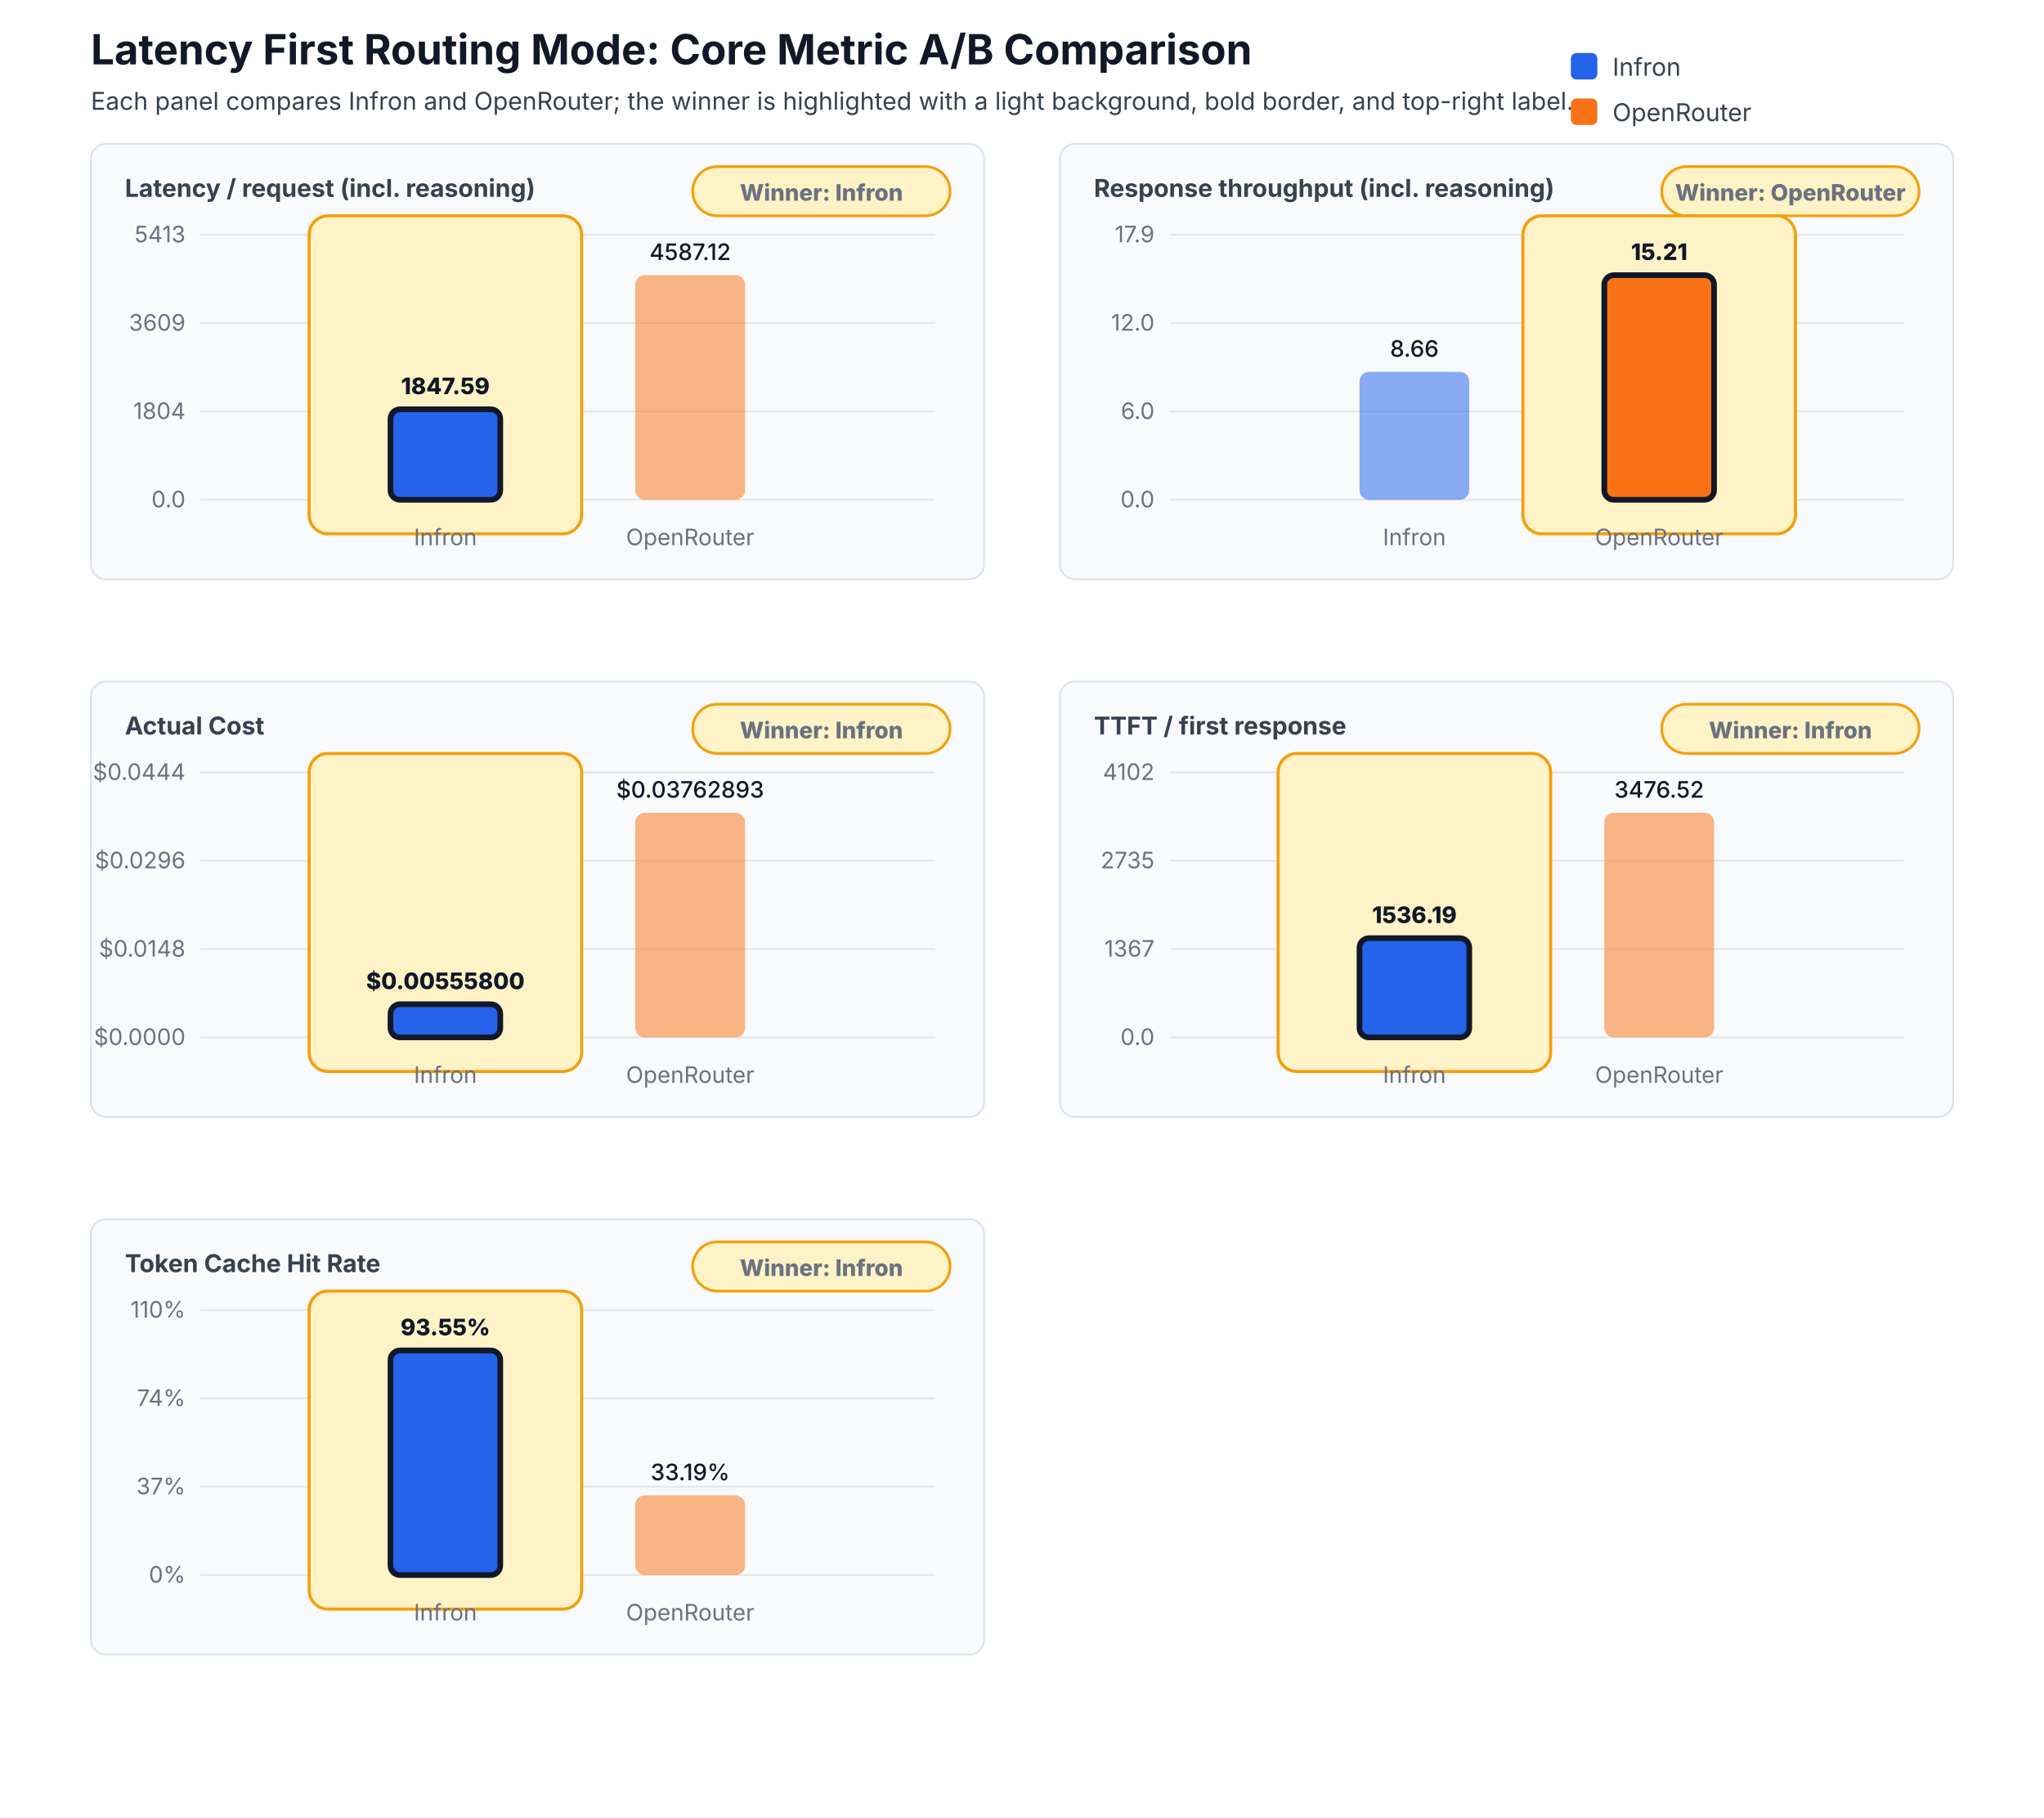
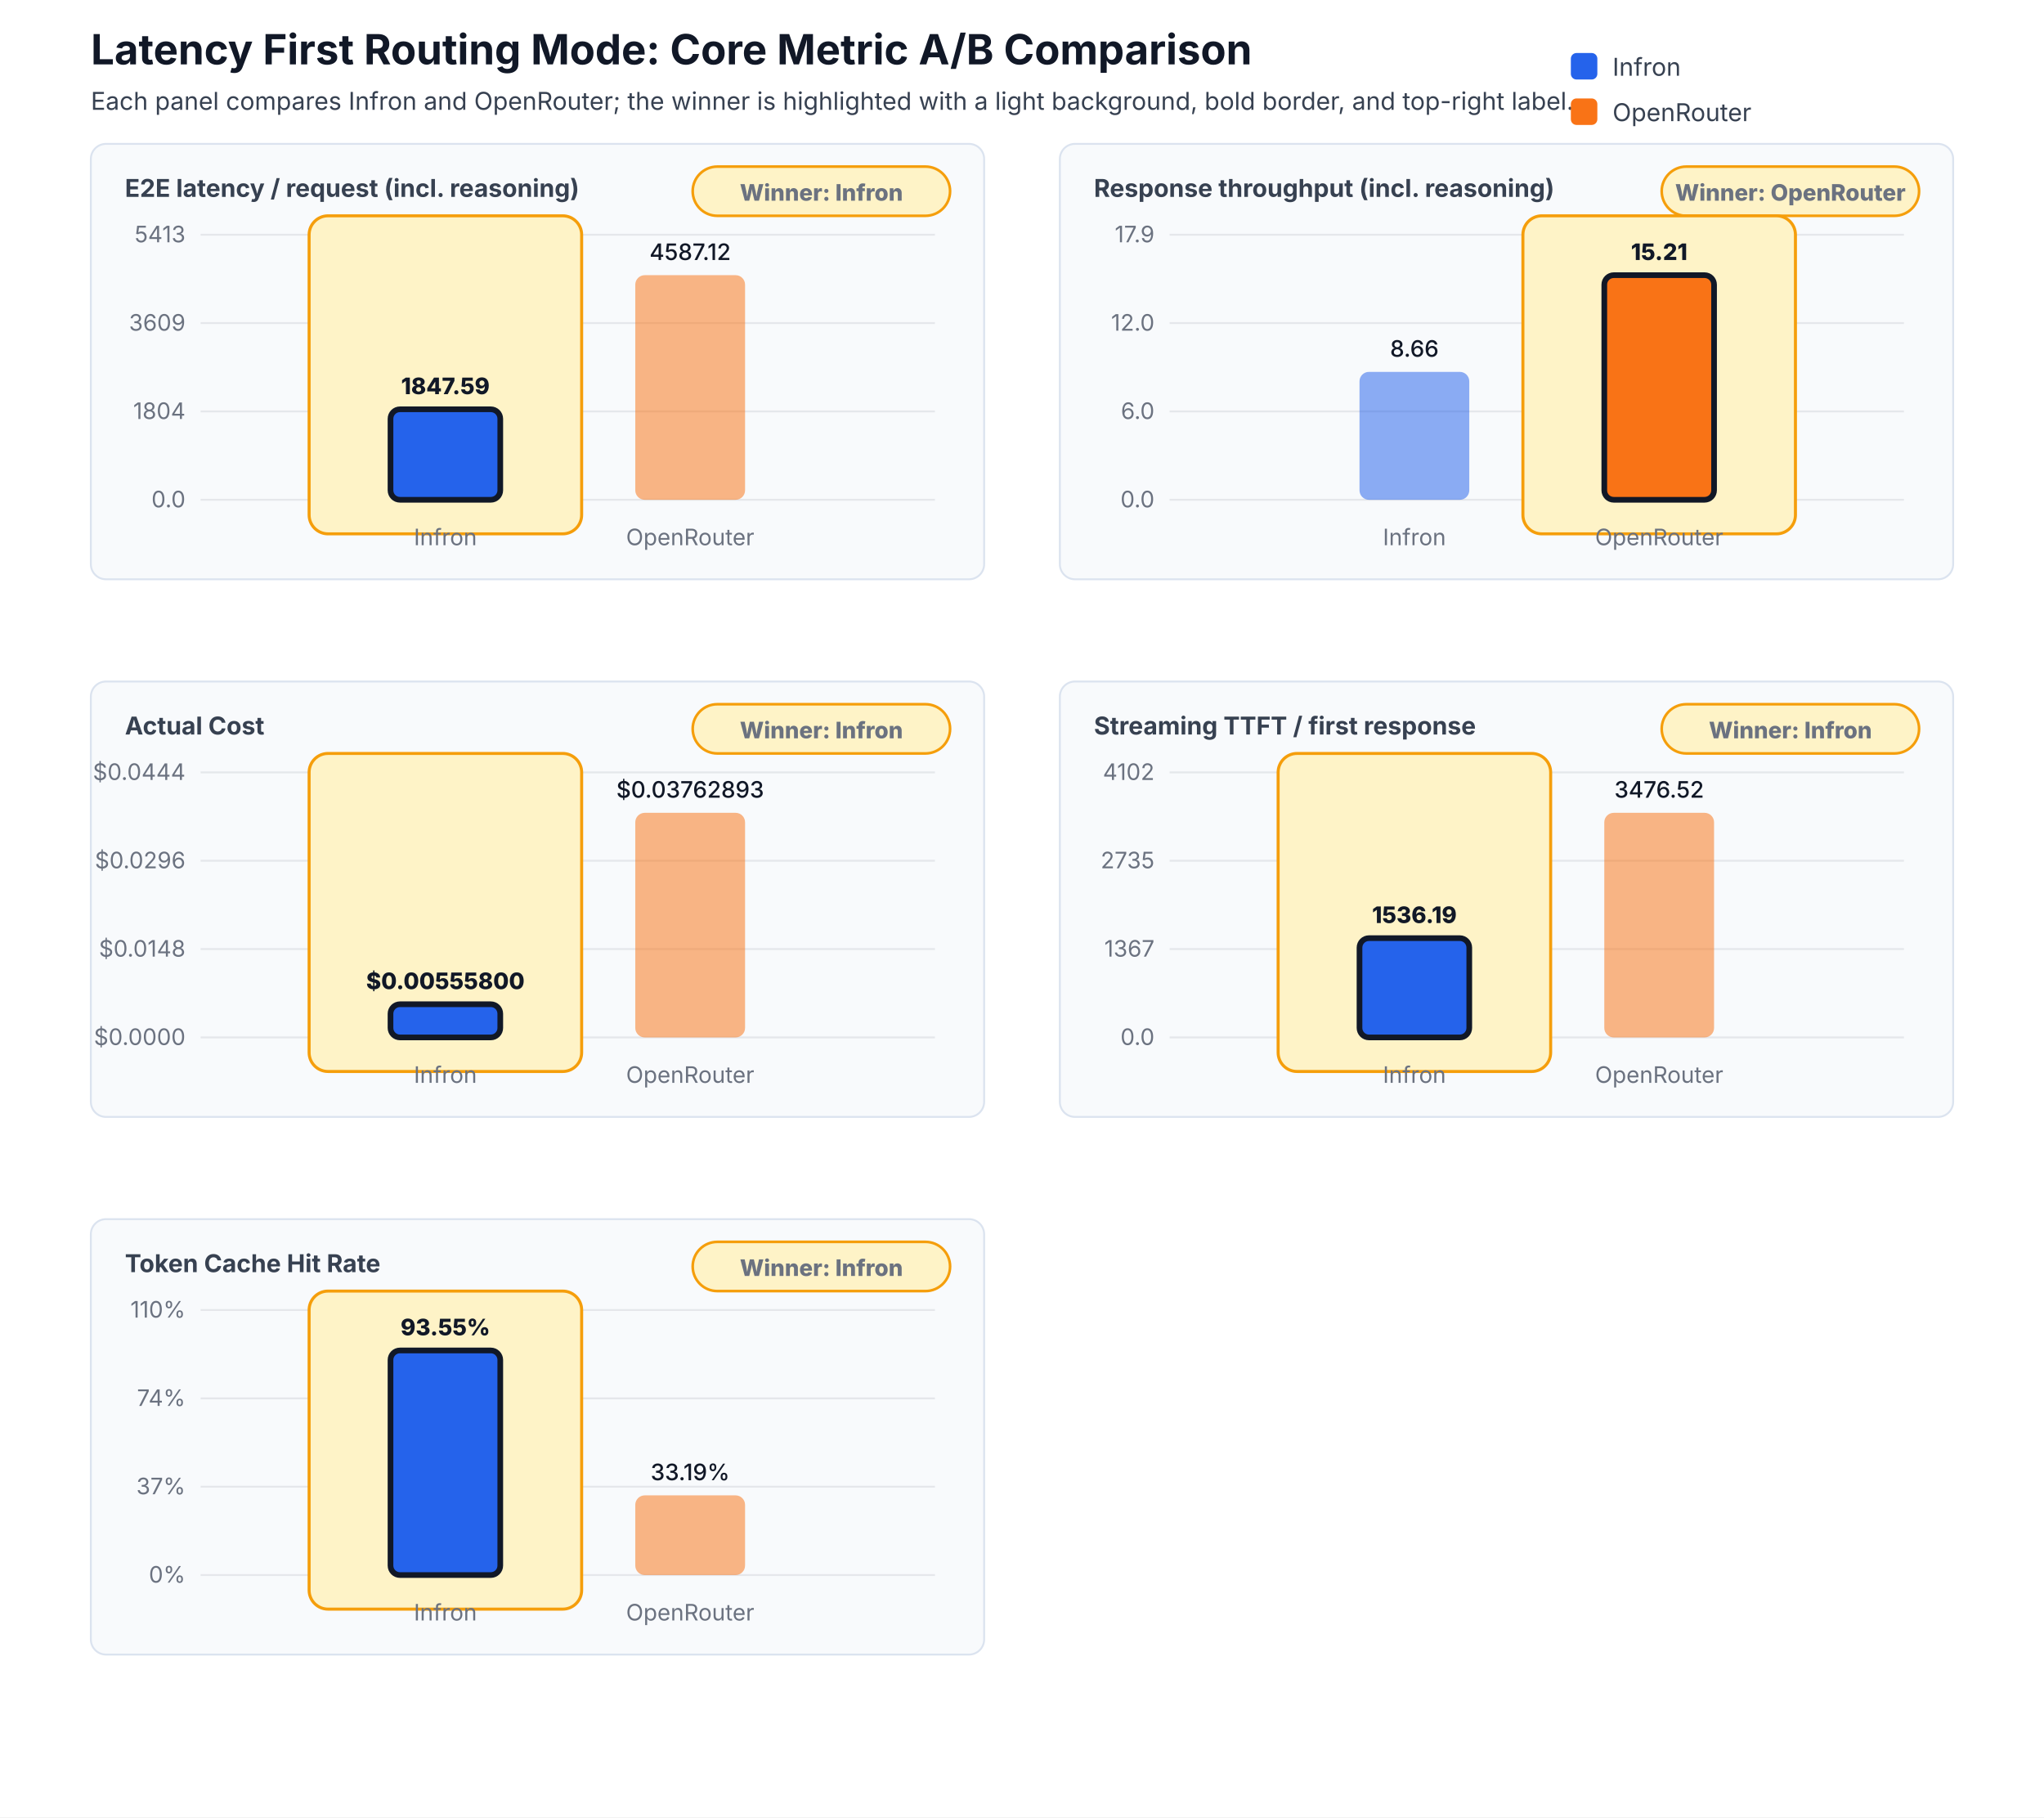
<svg xmlns="http://www.w3.org/2000/svg" width="1080" height="960" viewBox="0 0 1080 960">
  <style>text{font-family:-apple-system,BlinkMacSystemFont,'Segoe UI',sans-serif;fill:#111827}.title{font-size:22px;font-weight:700}.label{font-size:13px;fill:#374151}.tick{font-size:12px;fill:#6b7280}.value{font-size:12px;fill:#111827}</style>
  <rect width="100%" height="100%" fill="#ffffff" />
  <text x="48" y="34" class="title">Latency First Routing Mode: Core Metric A/B Comparison</text>
  <text x="48" y="58" class="label">Each panel compares Infron and OpenRouter; the winner is highlighted with a light background, bold border, and top-right label.</text>
  <rect x="48" y="76" width="472" height="230" rx="8" fill="#f8fafc" stroke="#dbe3ef" />
-   <text x="66" y="104" class="label" font-weight="700">Latency / request (incl. reasoning)</text>
+   <text x="66" y="104" class="label" font-weight="700">E2E latency / request (incl. reasoning)</text>
  <rect x="366" y="88" width="136" height="26" rx="13" fill="#fef3c7" stroke="#f59e0b" stroke-width="1.4" />
  <text x="434" y="106" class="tick" font-weight="800" text-anchor="middle" fill="#92400e">Winner: Infron</text>
  <line x1="106" y1="264.00" x2="494" y2="264.00" stroke="#e5e7eb" />
  <text x="98" y="268.00" class="tick" text-anchor="end">0.0</text>
  <line x1="106" y1="217.33" x2="494" y2="217.33" stroke="#e5e7eb" />
  <text x="98" y="221.33" class="tick" text-anchor="end">1804</text>
  <line x1="106" y1="170.67" x2="494" y2="170.67" stroke="#e5e7eb" />
  <text x="98" y="174.67" class="tick" text-anchor="end">3609</text>
  <line x1="106" y1="124.00" x2="494" y2="124.00" stroke="#e5e7eb" />
  <text x="98" y="128.00" class="tick" text-anchor="end">5413</text>
  <rect x="163.33" y="114.00" width="144" height="168.00" rx="10" fill="#fef3c7" stroke="#f59e0b" stroke-width="1.6" />
  <rect x="206.33" y="216.21" width="58" height="47.79" rx="5" fill="#2563eb" fill-opacity="1" stroke="#111827" stroke-width="3" />
  <text x="235.33" y="208.21" class="value" font-weight="800" text-anchor="middle">1847.59</text>
  <text x="235.33" y="288.00" class="tick" text-anchor="middle">Infron</text>
  <rect x="335.67" y="145.36" width="58" height="118.64" rx="5" fill="#f97316" fill-opacity="0.52" stroke="none" stroke-width="3" />
  <text x="364.67" y="137.36" class="value" font-weight="500" text-anchor="middle">4587.12</text>
  <text x="364.67" y="288.00" class="tick" text-anchor="middle">OpenRouter</text>
  <rect x="560" y="76" width="472" height="230" rx="8" fill="#f8fafc" stroke="#dbe3ef" />
  <text x="578" y="104" class="label" font-weight="700">Response throughput (incl. reasoning)</text>
  <rect x="878" y="88" width="136" height="26" rx="13" fill="#fef3c7" stroke="#f59e0b" stroke-width="1.4" />
  <text x="946" y="106" class="tick" font-weight="800" text-anchor="middle" fill="#92400e">Winner: OpenRouter</text>
  <line x1="618" y1="264.00" x2="1006" y2="264.00" stroke="#e5e7eb" />
  <text x="610" y="268.00" class="tick" text-anchor="end">0.0</text>
  <line x1="618" y1="217.33" x2="1006" y2="217.33" stroke="#e5e7eb" />
  <text x="610" y="221.33" class="tick" text-anchor="end">6.0</text>
  <line x1="618" y1="170.67" x2="1006" y2="170.67" stroke="#e5e7eb" />
  <text x="610" y="174.67" class="tick" text-anchor="end">12.0</text>
  <line x1="618" y1="124.00" x2="1006" y2="124.00" stroke="#e5e7eb" />
  <text x="610" y="128.00" class="tick" text-anchor="end">17.9</text>
  <rect x="718.33" y="196.44" width="58" height="67.56" rx="5" fill="#2563eb" fill-opacity="0.52" stroke="none" stroke-width="3" />
  <text x="747.33" y="188.44" class="value" font-weight="500" text-anchor="middle">8.66</text>
  <text x="747.33" y="288.00" class="tick" text-anchor="middle">Infron</text>
  <rect x="804.67" y="114.00" width="144" height="168.00" rx="10" fill="#fef3c7" stroke="#f59e0b" stroke-width="1.6" />
  <rect x="847.67" y="145.36" width="58" height="118.64" rx="5" fill="#f97316" fill-opacity="1" stroke="#111827" stroke-width="3" />
  <text x="876.67" y="137.36" class="value" font-weight="800" text-anchor="middle">15.21</text>
  <text x="876.67" y="288.00" class="tick" text-anchor="middle">OpenRouter</text>
  <rect x="48" y="360" width="472" height="230" rx="8" fill="#f8fafc" stroke="#dbe3ef" />
  <text x="66" y="388" class="label" font-weight="700">Actual Cost</text>
  <rect x="366" y="372" width="136" height="26" rx="13" fill="#fef3c7" stroke="#f59e0b" stroke-width="1.4" />
  <text x="434" y="390" class="tick" font-weight="800" text-anchor="middle" fill="#92400e">Winner: Infron</text>
  <line x1="106" y1="548.00" x2="494" y2="548.00" stroke="#e5e7eb" />
  <text x="98" y="552.00" class="tick" text-anchor="end">$0.0000</text>
  <line x1="106" y1="501.33" x2="494" y2="501.33" stroke="#e5e7eb" />
  <text x="98" y="505.33" class="tick" text-anchor="end">$0.0148</text>
  <line x1="106" y1="454.67" x2="494" y2="454.67" stroke="#e5e7eb" />
  <text x="98" y="458.67" class="tick" text-anchor="end">$0.0296</text>
  <line x1="106" y1="408.00" x2="494" y2="408.00" stroke="#e5e7eb" />
  <text x="98" y="412.00" class="tick" text-anchor="end">$0.0444</text>
  <rect x="163.33" y="398.00" width="144" height="168.00" rx="10" fill="#fef3c7" stroke="#f59e0b" stroke-width="1.6" />
  <rect x="206.33" y="530.48" width="58" height="17.52" rx="5" fill="#2563eb" fill-opacity="1" stroke="#111827" stroke-width="3" />
  <text x="235.33" y="522.48" class="value" font-weight="800" text-anchor="middle">$0.00555800</text>
  <text x="235.33" y="572.00" class="tick" text-anchor="middle">Infron</text>
  <rect x="335.67" y="429.36" width="58" height="118.64" rx="5" fill="#f97316" fill-opacity="0.52" stroke="none" stroke-width="3" />
  <text x="364.67" y="421.36" class="value" font-weight="500" text-anchor="middle">$0.03762893</text>
  <text x="364.67" y="572.00" class="tick" text-anchor="middle">OpenRouter</text>
  <rect x="560" y="360" width="472" height="230" rx="8" fill="#f8fafc" stroke="#dbe3ef" />
-   <text x="578" y="388" class="label" font-weight="700">TTFT / first response</text>
+   <text x="578" y="388" class="label" font-weight="700">Streaming TTFT / first response</text>
  <rect x="878" y="372" width="136" height="26" rx="13" fill="#fef3c7" stroke="#f59e0b" stroke-width="1.4" />
  <text x="946" y="390" class="tick" font-weight="800" text-anchor="middle" fill="#92400e">Winner: Infron</text>
  <line x1="618" y1="548.00" x2="1006" y2="548.00" stroke="#e5e7eb" />
  <text x="610" y="552.00" class="tick" text-anchor="end">0.0</text>
  <line x1="618" y1="501.33" x2="1006" y2="501.33" stroke="#e5e7eb" />
  <text x="610" y="505.33" class="tick" text-anchor="end">1367</text>
  <line x1="618" y1="454.67" x2="1006" y2="454.67" stroke="#e5e7eb" />
  <text x="610" y="458.67" class="tick" text-anchor="end">2735</text>
  <line x1="618" y1="408.00" x2="1006" y2="408.00" stroke="#e5e7eb" />
  <text x="610" y="412.00" class="tick" text-anchor="end">4102</text>
  <rect x="675.33" y="398.00" width="144" height="168.00" rx="10" fill="#fef3c7" stroke="#f59e0b" stroke-width="1.6" />
  <rect x="718.33" y="495.57" width="58" height="52.43" rx="5" fill="#2563eb" fill-opacity="1" stroke="#111827" stroke-width="3" />
  <text x="747.33" y="487.57" class="value" font-weight="800" text-anchor="middle">1536.19</text>
  <text x="747.33" y="572.00" class="tick" text-anchor="middle">Infron</text>
  <rect x="847.67" y="429.36" width="58" height="118.64" rx="5" fill="#f97316" fill-opacity="0.52" stroke="none" stroke-width="3" />
  <text x="876.67" y="421.36" class="value" font-weight="500" text-anchor="middle">3476.52</text>
  <text x="876.67" y="572.00" class="tick" text-anchor="middle">OpenRouter</text>
  <rect x="48" y="644" width="472" height="230" rx="8" fill="#f8fafc" stroke="#dbe3ef" />
  <text x="66" y="672" class="label" font-weight="700">Token Cache Hit Rate</text>
  <rect x="366" y="656" width="136" height="26" rx="13" fill="#fef3c7" stroke="#f59e0b" stroke-width="1.4" />
  <text x="434" y="674" class="tick" font-weight="800" text-anchor="middle" fill="#92400e">Winner: Infron</text>
  <line x1="106" y1="832.00" x2="494" y2="832.00" stroke="#e5e7eb" />
  <text x="98" y="836.00" class="tick" text-anchor="end">0%</text>
  <line x1="106" y1="785.33" x2="494" y2="785.33" stroke="#e5e7eb" />
  <text x="98" y="789.33" class="tick" text-anchor="end">37%</text>
  <line x1="106" y1="738.67" x2="494" y2="738.67" stroke="#e5e7eb" />
  <text x="98" y="742.67" class="tick" text-anchor="end">74%</text>
  <line x1="106" y1="692.00" x2="494" y2="692.00" stroke="#e5e7eb" />
  <text x="98" y="696.00" class="tick" text-anchor="end">110%</text>
  <rect x="163.33" y="682.00" width="144" height="168.00" rx="10" fill="#fef3c7" stroke="#f59e0b" stroke-width="1.6" />
  <rect x="206.33" y="713.36" width="58" height="118.64" rx="5" fill="#2563eb" fill-opacity="1" stroke="#111827" stroke-width="3" />
  <text x="235.33" y="705.36" class="value" font-weight="800" text-anchor="middle">93.55%</text>
  <text x="235.33" y="856.00" class="tick" text-anchor="middle">Infron</text>
  <rect x="335.67" y="789.91" width="58" height="42.09" rx="5" fill="#f97316" fill-opacity="0.52" stroke="none" stroke-width="3" />
  <text x="364.67" y="781.91" class="value" font-weight="500" text-anchor="middle">33.19%</text>
  <text x="364.67" y="856.00" class="tick" text-anchor="middle">OpenRouter</text>
  <rect x="830" y="28" width="14" height="14" rx="3" fill="#2563eb" />
  <text x="852" y="40" class="label">Infron</text>
  <rect x="830" y="52" width="14" height="14" rx="3" fill="#f97316" />
  <text x="852" y="64" class="label">OpenRouter</text>
</svg>
